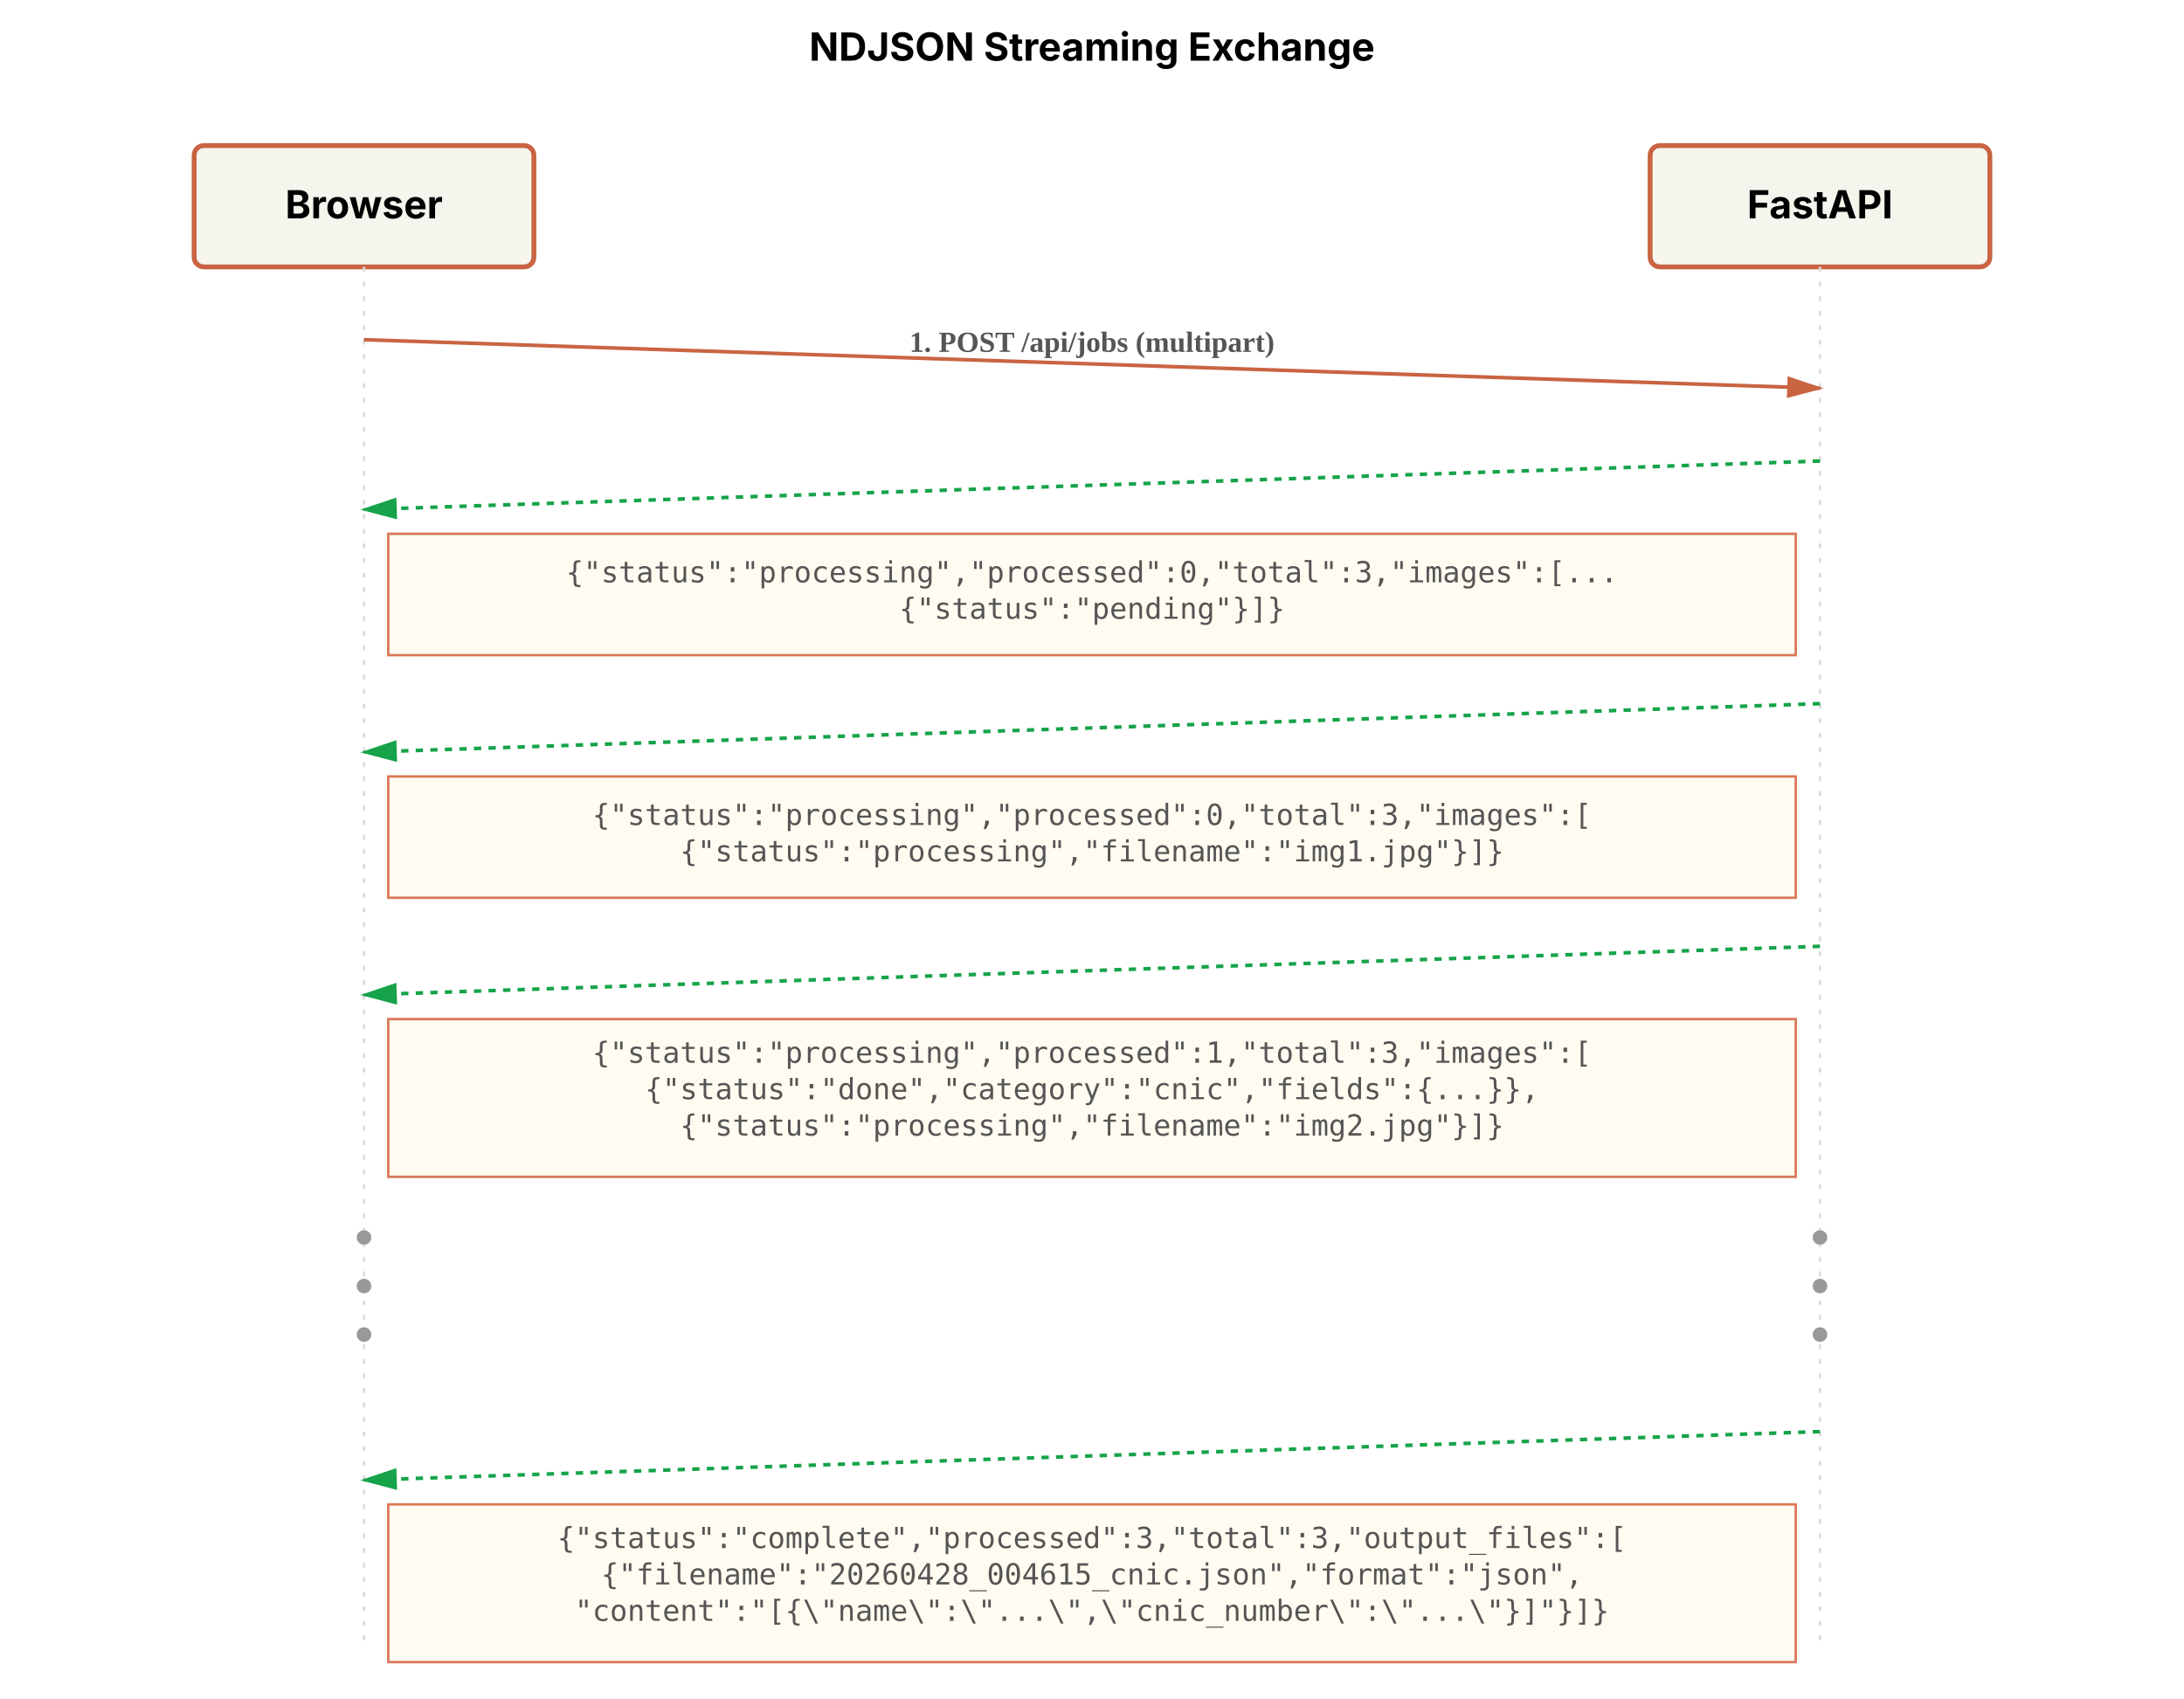
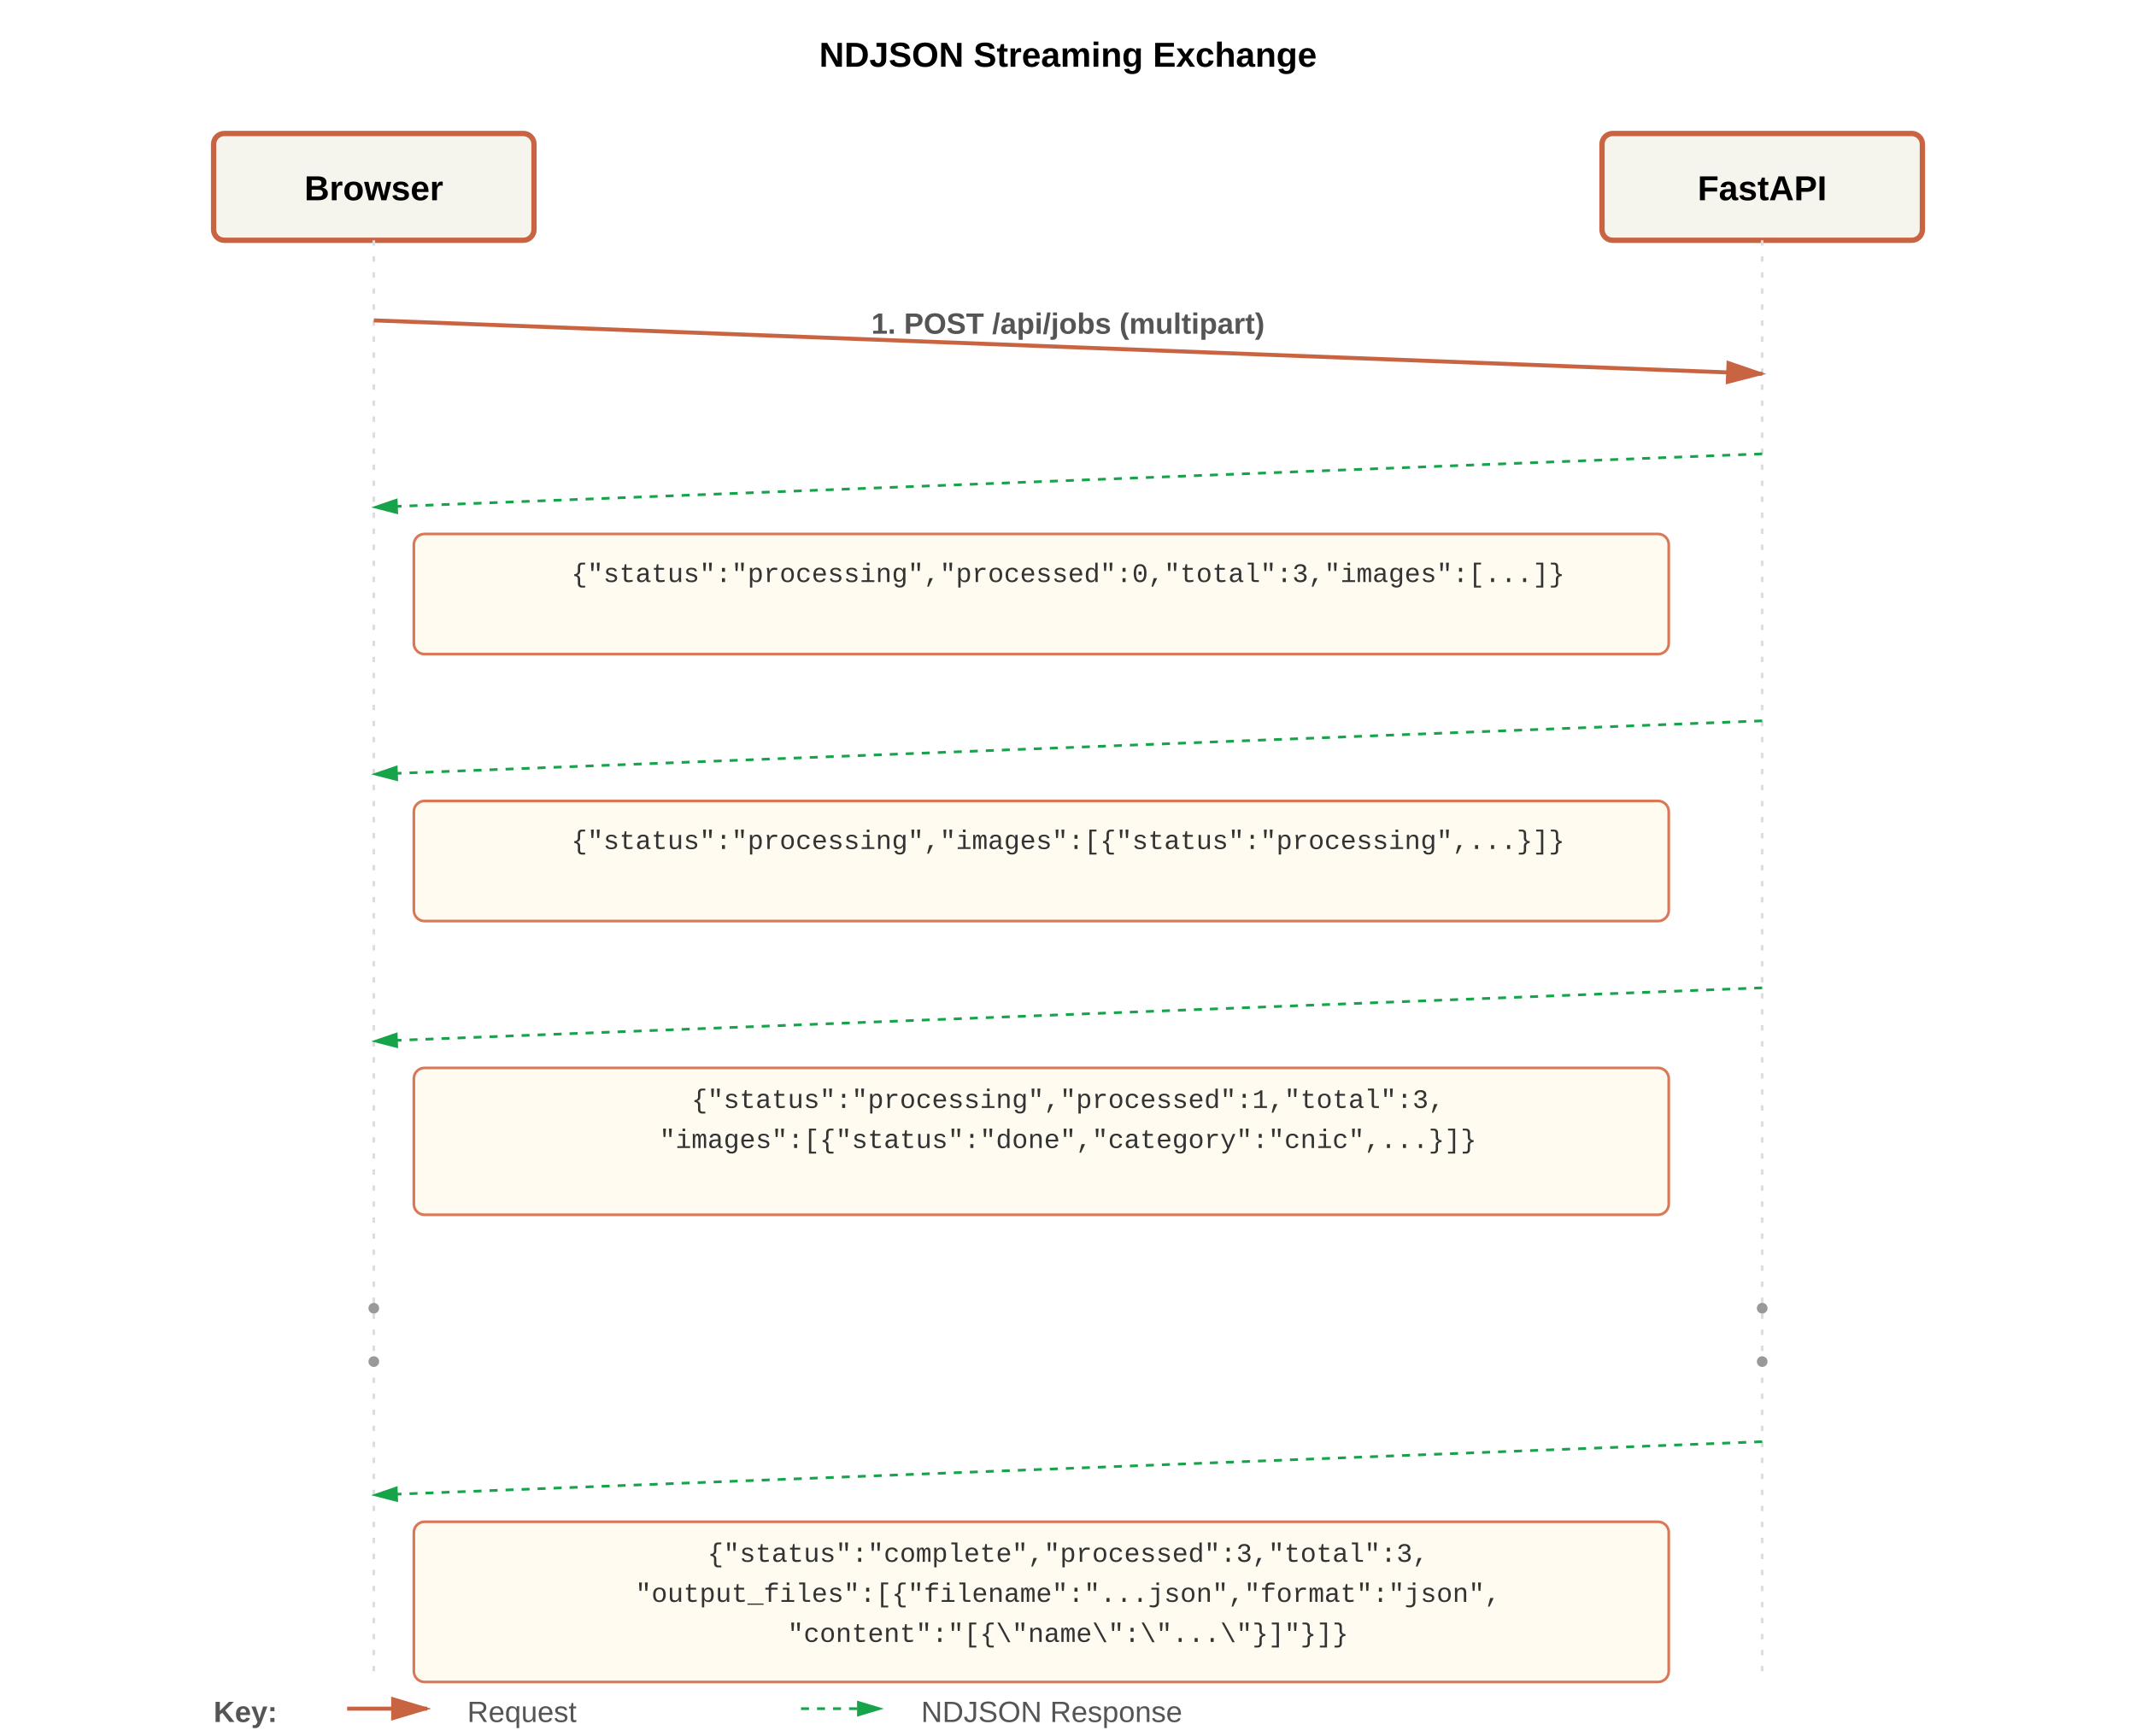
- <svg xmlns="http://www.w3.org/2000/svg" viewBox="0 0 900 700">
+ <svg xmlns="http://www.w3.org/2000/svg" viewBox="0 0 800 650">
  <defs>
    <style>
      .actor { fill: #f5f4ed; stroke: #c96442; stroke-width: 2; }
-       .text { font-family: -apple-system, BlinkMacSystemFont, 'Segoe UI', sans-serif; }
-       .title { font-size: 16px; font-weight: 700; }
-       .label { font-size: 12px; fill: #555; }
-       .message-arrow { fill: none; stroke: #c96442; stroke-width: 1.5; marker-end: url(#arrowhead); }
-       .response-arrow { fill: none; stroke: #16a34a; stroke-width: 1.5; marker-end: url(#arrowhead-green); stroke-dasharray: 3,3; }
-       .box { fill: #fffbf0; stroke: #d97757; stroke-width: 1; padding: 8px; }
+       .msg-box { fill: #fffbf0; stroke: #d97757; stroke-width: 1; }
+       text { font-family: Arial, sans-serif; }
+       .title { font-weight: bold; font-size: 13px; }
+       .label { font-size: 11px; fill: #555; }
+       .code { font-family: 'Courier New', monospace; font-size: 10px; fill: #333; }
+       .arrow { stroke: #c96442; stroke-width: 1.5; fill: none; marker-end: url(#arrowhead); }
+       .response { stroke: #16a34a; stroke-dasharray: 3,3; marker-end: url(#arrowhead-green); }
+       .timeline { stroke: #ddd; stroke-width: 1; stroke-dasharray: 2,4; }
    </style>
    <marker id="arrowhead" markerWidth="10" markerHeight="10" refX="9" refY="3" orient="auto">
      <polygon points="0 0, 10 3, 0 6" fill="#c96442" />
    </marker>
    <marker id="arrowhead-green" markerWidth="10" markerHeight="10" refX="9" refY="3" orient="auto">
      <polygon points="0 0, 10 3, 0 6" fill="#16a34a" />
    </marker>
  </defs>
-   <text x="450" y="25" class="text title" text-anchor="middle">NDJSON Streaming Exchange</text>
-   <rect x="80" y="60" width="140" height="50" class="actor" rx="4" />
-   <text x="150" y="90" class="text title" text-anchor="middle">Browser</text>
-   <rect x="680" y="60" width="140" height="50" class="actor" rx="4" />
-   <text x="750" y="90" class="text title" text-anchor="middle">FastAPI</text>
-   <line x1="150" y1="110" x2="150" y2="680" stroke="#ddd" stroke-width="1" stroke-dasharray="2,4" />
-   <line x1="750" y1="110" x2="750" y2="680" stroke="#ddd" stroke-width="1" stroke-dasharray="2,4" />
-   <path d="M 150 140 L 750 160" class="message-arrow" />
-   <text x="450" y="145" class="label" text-anchor="middle" font-weight="bold">1. POST /api/jobs (multipart)</text>
-   <path d="M 750 190 L 150 210" class="response-arrow" />
-   <rect x="160" y="220" width="580" height="50" class="box" />
-   <text x="450" y="240" class="label" text-anchor="middle" font-family="monospace" font-size="11">{"status":"processing","processed":0,"total":3,"images":[...</text>
-   <text x="450" y="255" class="label" text-anchor="middle" font-family="monospace" font-size="11">{"status":"pending"}]}</text>
-   <path d="M 750 290 L 150 310" class="response-arrow" />
-   <rect x="160" y="320" width="580" height="50" class="box" />
-   <text x="450" y="340" class="label" text-anchor="middle" font-family="monospace" font-size="11">{"status":"processing","processed":0,"total":3,"images":[</text>
-   <text x="450" y="355" class="label" text-anchor="middle" font-family="monospace" font-size="11">{"status":"processing","filename":"img1.jpg"}]}</text>
-   <path d="M 750 390 L 150 410" class="response-arrow" />
-   <rect x="160" y="420" width="580" height="65" class="box" />
-   <text x="450" y="438" class="label" text-anchor="middle" font-family="monospace" font-size="11">{"status":"processing","processed":1,"total":3,"images":[</text>
-   <text x="450" y="453" class="label" text-anchor="middle" font-family="monospace" font-size="11">{"status":"done","category":"cnic","fields":{...}},</text>
-   <text x="450" y="468" class="label" text-anchor="middle" font-family="monospace" font-size="11">{"status":"processing","filename":"img2.jpg"}]}</text>
-   <circle cx="150" cy="510" r="3" fill="#999" />
-   <circle cx="750" cy="510" r="3" fill="#999" />
-   <circle cx="150" cy="530" r="3" fill="#999" />
-   <circle cx="750" cy="530" r="3" fill="#999" />
-   <circle cx="150" cy="550" r="3" fill="#999" />
-   <circle cx="750" cy="550" r="3" fill="#999" />
-   <path d="M 750 590 L 150 610" class="response-arrow" />
-   <rect x="160" y="620" width="580" height="65" class="box" />
-   <text x="450" y="638" class="label" text-anchor="middle" font-family="monospace" font-size="11">{"status":"complete","processed":3,"total":3,"output_files":[</text>
-   <text x="450" y="653" class="label" text-anchor="middle" font-family="monospace" font-size="11">{"filename":"20260428_004615_cnic.json","format":"json",</text>
-   <text x="450" y="668" class="label" text-anchor="middle" font-family="monospace" font-size="11">"content":"[{\"name\":\"...\",\"cnic_number\":\"...\"}]"}]}</text>
-   <text x="80" y="710" class="text label" font-weight="bold">Key:</text>
-   <line x1="140" y1="705" x2="170" y2="705" stroke="#c96442" stroke-width="1.5" marker-end="url(#arrowhead)" />
-   <text x="180" y="710" class="text label">Request/Stream</text>
-   <line x1="380" y1="705" x2="410" y2="705" stroke="#16a34a" stroke-width="1.5" stroke-dasharray="3,3" marker-end="url(#arrowhead-green)" />
-   <text x="420" y="710" class="text label">NDJSON Response (one line per update)</text>
+   <text x="400" y="25" class="title" text-anchor="middle" font-size="16">NDJSON Streaming Exchange</text>
+   <rect x="80" y="50" width="120" height="40" rx="4" class="actor" />
+   <text x="140" y="75" class="title" text-anchor="middle">Browser</text>
+   <rect x="600" y="50" width="120" height="40" rx="4" class="actor" />
+   <text x="660" y="75" class="title" text-anchor="middle">FastAPI</text>
+   <line x1="140" y1="90" x2="140" y2="630" class="timeline" />
+   <line x1="660" y1="90" x2="660" y2="630" class="timeline" />
+   <path d="M 140 120 L 660 140" class="arrow" />
+   <text x="400" y="125" class="label" text-anchor="middle" font-weight="bold">1. POST /api/jobs (multipart)</text>
+   <path d="M 660 170 L 140 190" class="response" />
+   <rect x="155" y="200" width="470" height="45" rx="4" class="msg-box" />
+   <text x="400" y="218" class="code" text-anchor="middle">{"status":"processing","processed":0,"total":3,"images":[...]}</text>
+   <path d="M 660 270 L 140 290" class="response" />
+   <rect x="155" y="300" width="470" height="45" rx="4" class="msg-box" />
+   <text x="400" y="318" class="code" text-anchor="middle">{"status":"processing","images":[{"status":"processing",...}]}</text>
+   <path d="M 660 370 L 140 390" class="response" />
+   <rect x="155" y="400" width="470" height="55" rx="4" class="msg-box" />
+   <text x="400" y="415" class="code" text-anchor="middle">{"status":"processing","processed":1,"total":3,</text>
+   <text x="400" y="430" class="code" text-anchor="middle">"images":[{"status":"done","category":"cnic",...}]}</text>
+   <circle cx="140" cy="490" r="2" fill="#999" />
+   <circle cx="660" cy="490" r="2" fill="#999" />
+   <circle cx="140" cy="510" r="2" fill="#999" />
+   <circle cx="660" cy="510" r="2" fill="#999" />
+   <path d="M 660 540 L 140 560" class="response" />
+   <rect x="155" y="570" width="470" height="60" rx="4" class="msg-box" />
+   <text x="400" y="585" class="code" text-anchor="middle">{"status":"complete","processed":3,"total":3,</text>
+   <text x="400" y="600" class="code" text-anchor="middle">"output_files":[{"filename":"...json","format":"json",</text>
+   <text x="400" y="615" class="code" text-anchor="middle">"content":"[{\"name\":\"...\"}]"}]}</text>
+   <text x="80" y="645" class="label" font-weight="bold">Key:</text>
+   <line x1="130" y1="640" x2="160" y2="640" class="arrow" />
+   <text x="175" y="645" class="label">Request</text>
+   <line x1="300" y1="640" x2="330" y2="640" class="response" />
+   <text x="345" y="645" class="label">NDJSON Response</text>
</svg>
